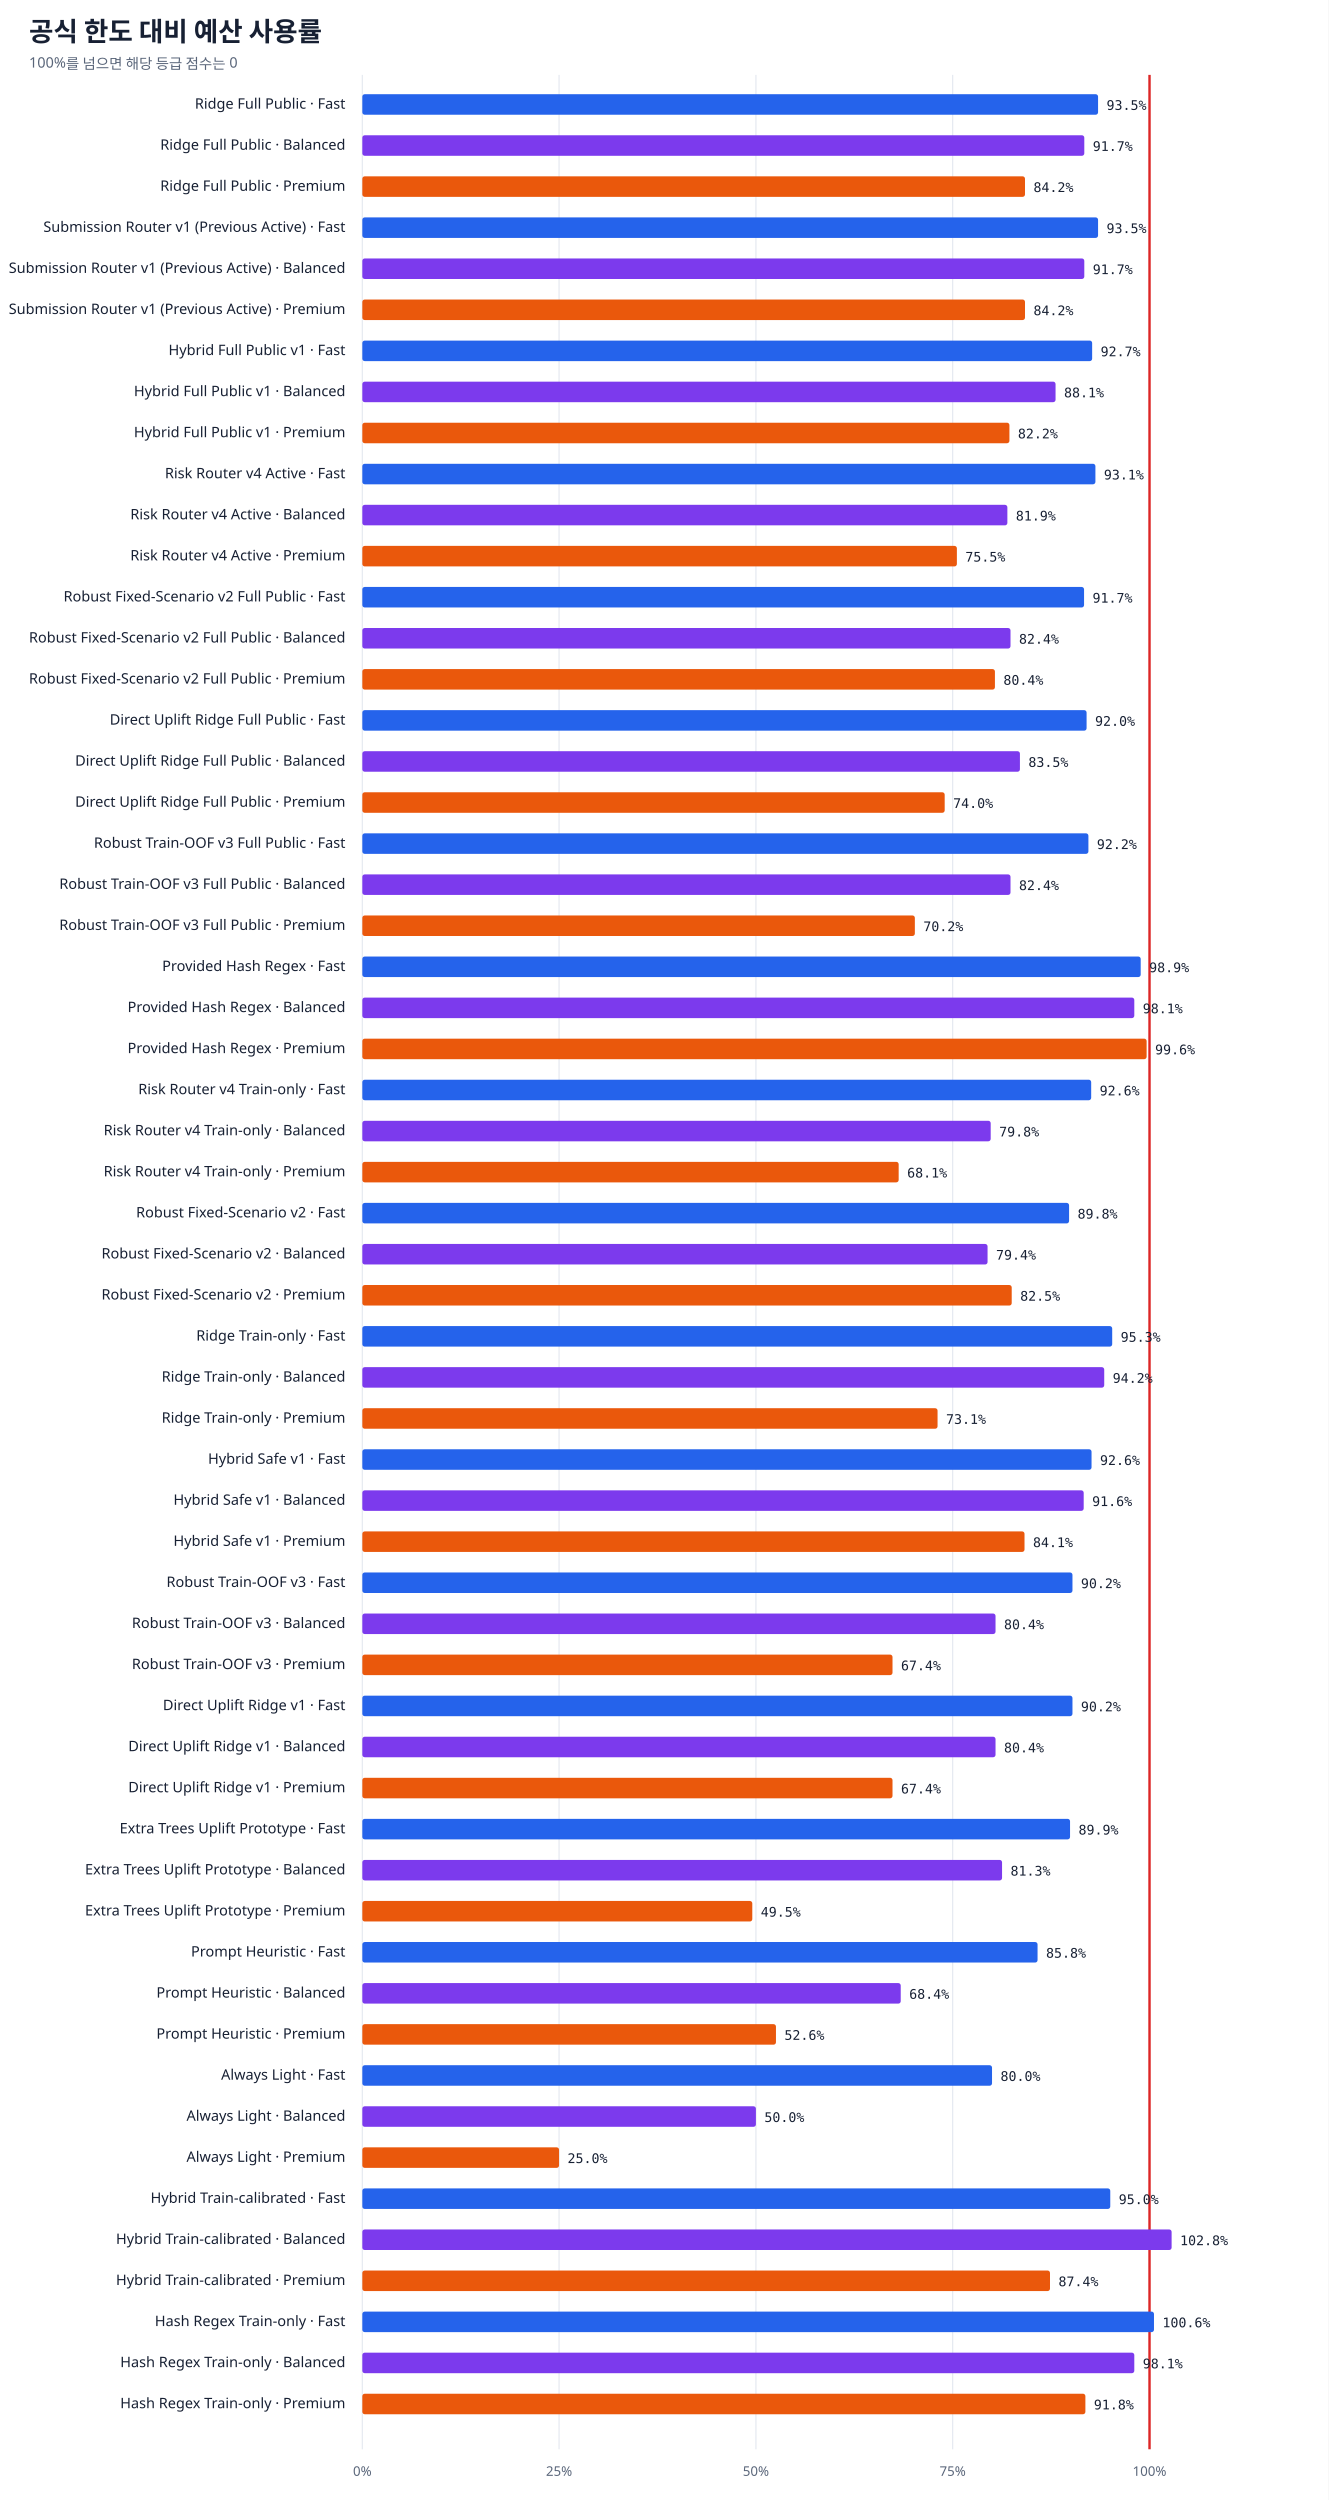
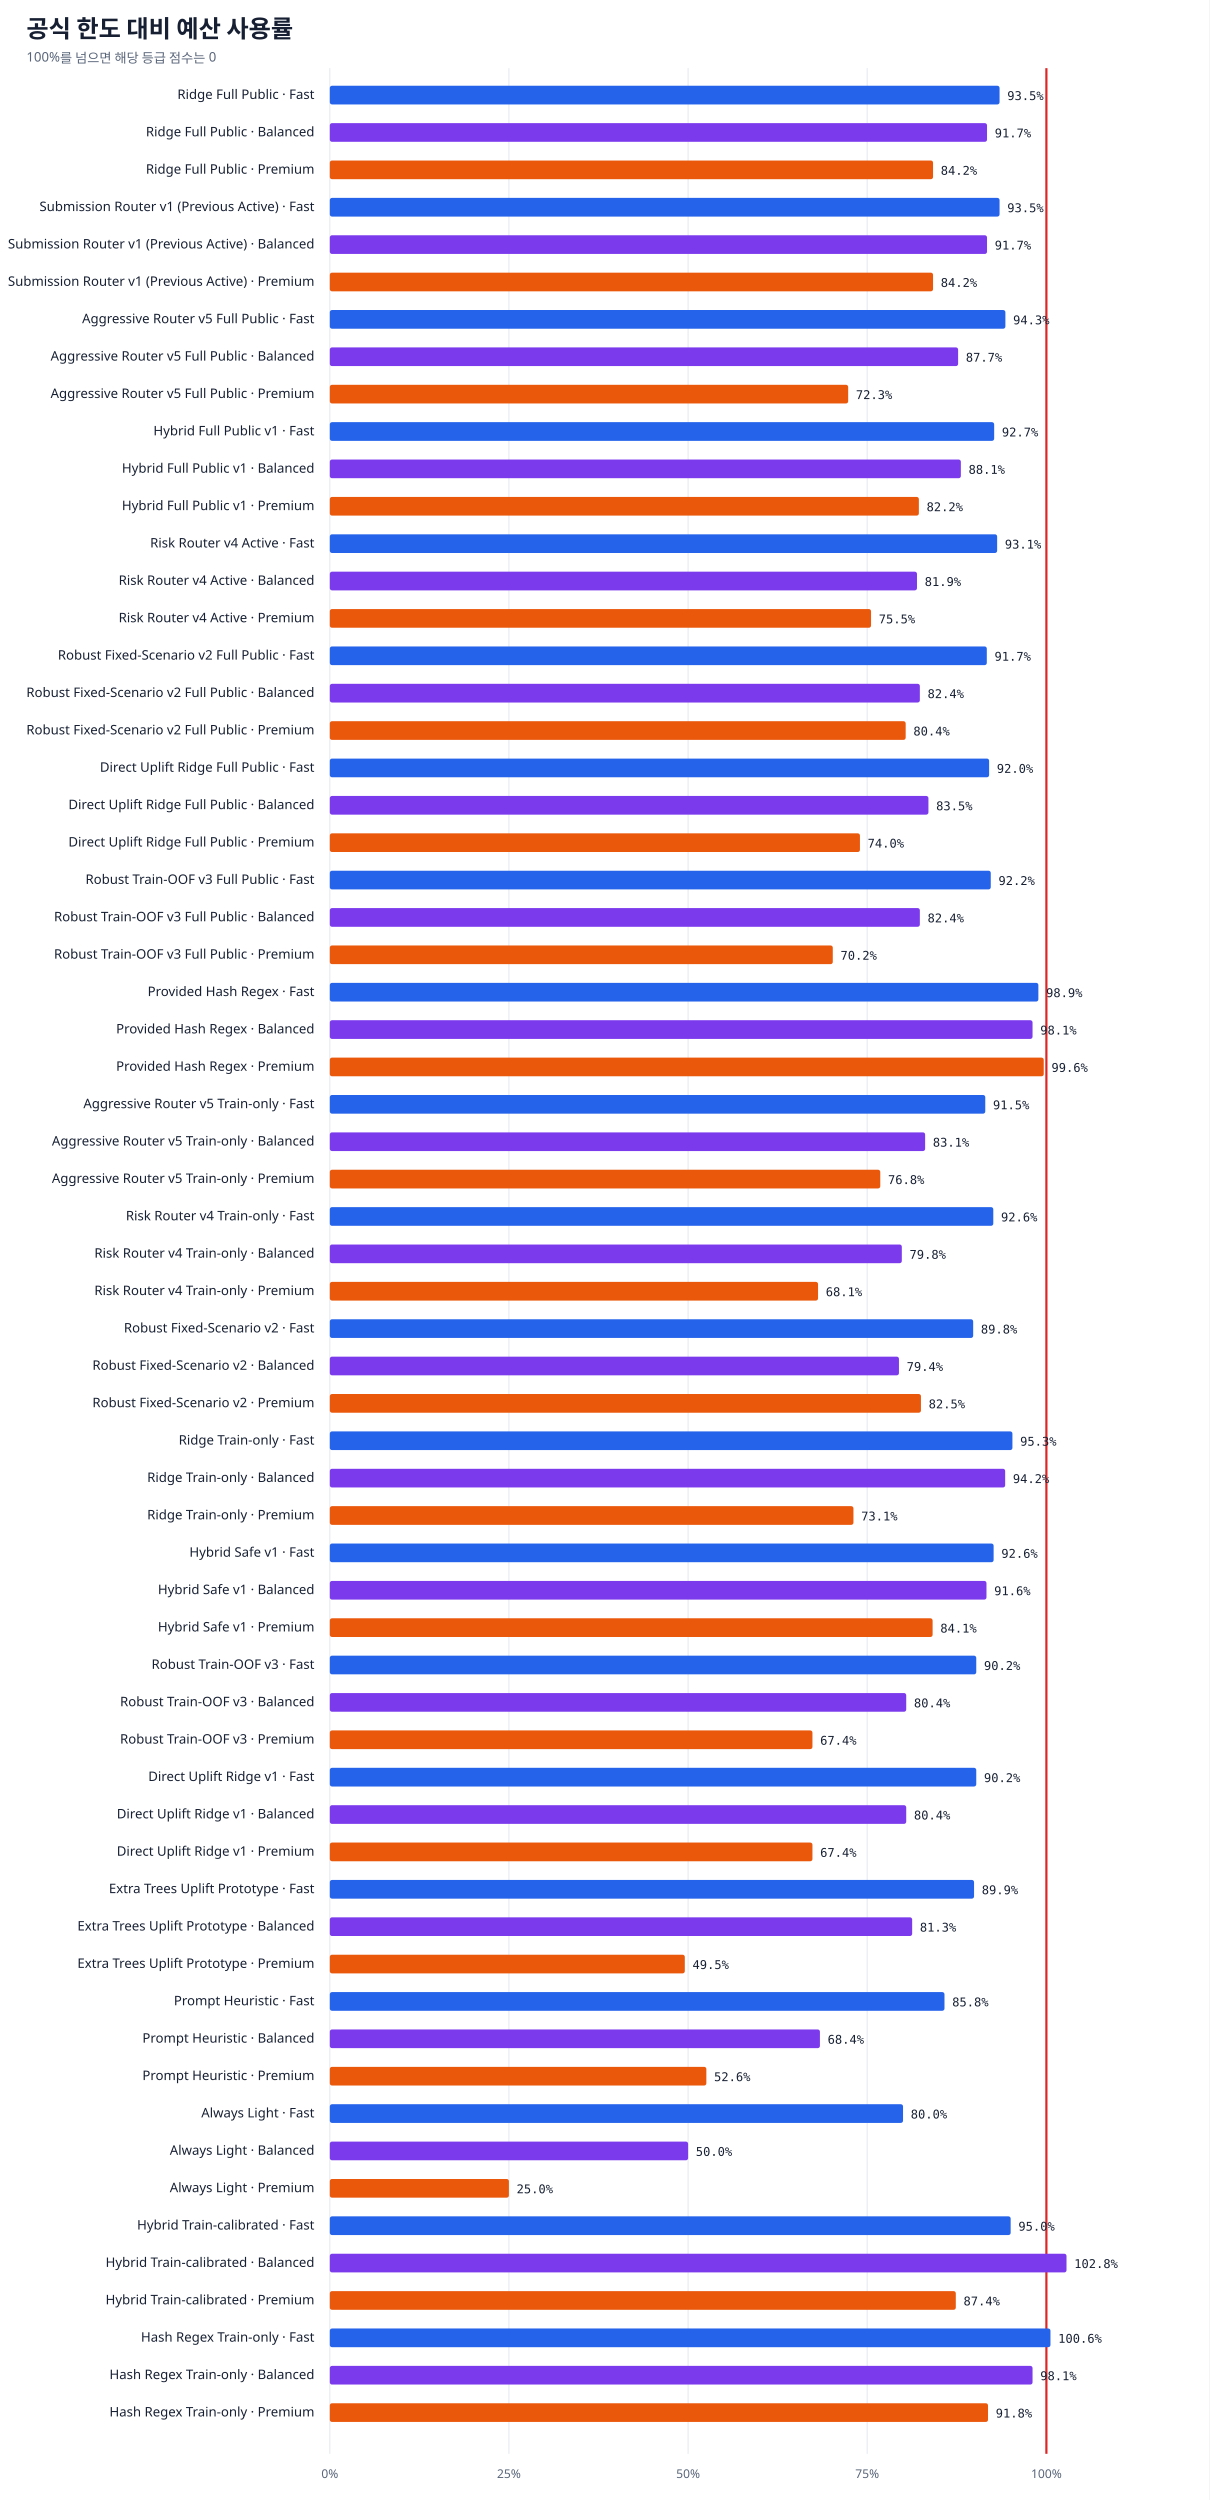
- <svg xmlns="http://www.w3.org/2000/svg" width="1100" height="2070" viewBox="0 0 1100 2070" role="img" aria-labelledby="title desc">
-   <rect x="0" y="0" width="1100" height="2070" fill="#ffffff" />
+ <svg xmlns="http://www.w3.org/2000/svg" width="1100" height="2274" viewBox="0 0 1100 2274" role="img" aria-labelledby="title desc">
+   <rect x="0" y="0" width="1100" height="2274" fill="#ffffff" />
  <text x="24" y="34" font-family="sans-serif" font-size="22" font-weight="700" fill="#172033">공식 한도 대비 예산 사용률</text>
  <text x="24" y="56" font-family="sans-serif" font-size="12" fill="#596579">100%를 넘으면 해당 등급 점수는 0</text>
-   <line x1="300.0" y1="62" x2="300.0" y2="2028" stroke="#e5e9f0" stroke-width="1" />
-   <text x="300.0" y="2050" text-anchor="middle" font-family="sans-serif" font-size="11" fill="#596579">0%</text>
-   <line x1="462.9" y1="62" x2="462.9" y2="2028" stroke="#e5e9f0" stroke-width="1" />
-   <text x="462.9" y="2050" text-anchor="middle" font-family="sans-serif" font-size="11" fill="#596579">25%</text>
-   <line x1="625.9" y1="62" x2="625.9" y2="2028" stroke="#e5e9f0" stroke-width="1" />
-   <text x="625.9" y="2050" text-anchor="middle" font-family="sans-serif" font-size="11" fill="#596579">50%</text>
-   <line x1="788.8" y1="62" x2="788.8" y2="2028" stroke="#e5e9f0" stroke-width="1" />
-   <text x="788.8" y="2050" text-anchor="middle" font-family="sans-serif" font-size="11" fill="#596579">75%</text>
-   <line x1="951.8" y1="62" x2="951.8" y2="2028" stroke="#dc2626" stroke-width="2" />
-   <text x="951.8" y="2050" text-anchor="middle" font-family="sans-serif" font-size="11" fill="#596579">100%</text>
+   <line x1="300.0" y1="62" x2="300.0" y2="2232" stroke="#e5e9f0" stroke-width="1" />
+   <text x="300.0" y="2254" text-anchor="middle" font-family="sans-serif" font-size="11" fill="#596579">0%</text>
+   <line x1="462.9" y1="62" x2="462.9" y2="2232" stroke="#e5e9f0" stroke-width="1" />
+   <text x="462.9" y="2254" text-anchor="middle" font-family="sans-serif" font-size="11" fill="#596579">25%</text>
+   <line x1="625.9" y1="62" x2="625.9" y2="2232" stroke="#e5e9f0" stroke-width="1" />
+   <text x="625.9" y="2254" text-anchor="middle" font-family="sans-serif" font-size="11" fill="#596579">50%</text>
+   <line x1="788.8" y1="62" x2="788.8" y2="2232" stroke="#e5e9f0" stroke-width="1" />
+   <text x="788.8" y="2254" text-anchor="middle" font-family="sans-serif" font-size="11" fill="#596579">75%</text>
+   <line x1="951.8" y1="62" x2="951.8" y2="2232" stroke="#dc2626" stroke-width="2" />
+   <text x="951.8" y="2254" text-anchor="middle" font-family="sans-serif" font-size="11" fill="#596579">100%</text>
  <text x="286" y="90" text-anchor="end" font-family="sans-serif" font-size="12" fill="#172033">Ridge Full Public · Fast</text>
  <rect x="300" y="78" width="609.2" height="17" rx="2" fill="#2563eb" />
  <text x="916.2" y="91" font-family="monospace" font-size="11" fill="#172033">93.5%</text>
  <text x="286" y="124" text-anchor="end" font-family="sans-serif" font-size="12" fill="#172033">Ridge Full Public · Balanced</text>
  <rect x="300" y="112" width="597.8" height="17" rx="2" fill="#7c3aed" />
  <text x="904.8" y="125" font-family="monospace" font-size="11" fill="#172033">91.7%</text>
  <text x="286" y="158" text-anchor="end" font-family="sans-serif" font-size="12" fill="#172033">Ridge Full Public · Premium</text>
  <rect x="300" y="146" width="548.7" height="17" rx="2" fill="#ea580c" />
  <text x="855.7" y="159" font-family="monospace" font-size="11" fill="#172033">84.2%</text>
  <text x="286" y="192" text-anchor="end" font-family="sans-serif" font-size="12" fill="#172033">Submission Router v1 (Previous Active) · Fast</text>
  <rect x="300" y="180" width="609.2" height="17" rx="2" fill="#2563eb" />
  <text x="916.2" y="193" font-family="monospace" font-size="11" fill="#172033">93.5%</text>
  <text x="286" y="226" text-anchor="end" font-family="sans-serif" font-size="12" fill="#172033">Submission Router v1 (Previous Active) · Balanced</text>
  <rect x="300" y="214" width="597.8" height="17" rx="2" fill="#7c3aed" />
  <text x="904.8" y="227" font-family="monospace" font-size="11" fill="#172033">91.7%</text>
  <text x="286" y="260" text-anchor="end" font-family="sans-serif" font-size="12" fill="#172033">Submission Router v1 (Previous Active) · Premium</text>
  <rect x="300" y="248" width="548.7" height="17" rx="2" fill="#ea580c" />
  <text x="855.7" y="261" font-family="monospace" font-size="11" fill="#172033">84.2%</text>
-   <text x="286" y="294" text-anchor="end" font-family="sans-serif" font-size="12" fill="#172033">Hybrid Full Public v1 · Fast</text>
-   <rect x="300" y="282" width="604.3" height="17" rx="2" fill="#2563eb" />
-   <text x="911.3" y="295" font-family="monospace" font-size="11" fill="#172033">92.7%</text>
-   <text x="286" y="328" text-anchor="end" font-family="sans-serif" font-size="12" fill="#172033">Hybrid Full Public v1 · Balanced</text>
-   <rect x="300" y="316" width="574.0" height="17" rx="2" fill="#7c3aed" />
-   <text x="881.0" y="329" font-family="monospace" font-size="11" fill="#172033">88.1%</text>
-   <text x="286" y="362" text-anchor="end" font-family="sans-serif" font-size="12" fill="#172033">Hybrid Full Public v1 · Premium</text>
-   <rect x="300" y="350" width="535.8" height="17" rx="2" fill="#ea580c" />
-   <text x="842.8" y="363" font-family="monospace" font-size="11" fill="#172033">82.2%</text>
-   <text x="286" y="396" text-anchor="end" font-family="sans-serif" font-size="12" fill="#172033">Risk Router v4 Active · Fast</text>
-   <rect x="300" y="384" width="607.0" height="17" rx="2" fill="#2563eb" />
-   <text x="914.0" y="397" font-family="monospace" font-size="11" fill="#172033">93.1%</text>
-   <text x="286" y="430" text-anchor="end" font-family="sans-serif" font-size="12" fill="#172033">Risk Router v4 Active · Balanced</text>
-   <rect x="300" y="418" width="534.1" height="17" rx="2" fill="#7c3aed" />
-   <text x="841.1" y="431" font-family="monospace" font-size="11" fill="#172033">81.9%</text>
-   <text x="286" y="464" text-anchor="end" font-family="sans-serif" font-size="12" fill="#172033">Risk Router v4 Active · Premium</text>
-   <rect x="300" y="452" width="492.3" height="17" rx="2" fill="#ea580c" />
-   <text x="799.3" y="465" font-family="monospace" font-size="11" fill="#172033">75.5%</text>
-   <text x="286" y="498" text-anchor="end" font-family="sans-serif" font-size="12" fill="#172033">Robust Fixed-Scenario v2 Full Public · Fast</text>
-   <rect x="300" y="486" width="597.6" height="17" rx="2" fill="#2563eb" />
-   <text x="904.6" y="499" font-family="monospace" font-size="11" fill="#172033">91.7%</text>
-   <text x="286" y="532" text-anchor="end" font-family="sans-serif" font-size="12" fill="#172033">Robust Fixed-Scenario v2 Full Public · Balanced</text>
-   <rect x="300" y="520" width="536.7" height="17" rx="2" fill="#7c3aed" />
-   <text x="843.7" y="533" font-family="monospace" font-size="11" fill="#172033">82.4%</text>
-   <text x="286" y="566" text-anchor="end" font-family="sans-serif" font-size="12" fill="#172033">Robust Fixed-Scenario v2 Full Public · Premium</text>
-   <rect x="300" y="554" width="523.8" height="17" rx="2" fill="#ea580c" />
-   <text x="830.8" y="567" font-family="monospace" font-size="11" fill="#172033">80.4%</text>
-   <text x="286" y="600" text-anchor="end" font-family="sans-serif" font-size="12" fill="#172033">Direct Uplift Ridge Full Public · Fast</text>
-   <rect x="300" y="588" width="599.7" height="17" rx="2" fill="#2563eb" />
-   <text x="906.7" y="601" font-family="monospace" font-size="11" fill="#172033">92.0%</text>
-   <text x="286" y="634" text-anchor="end" font-family="sans-serif" font-size="12" fill="#172033">Direct Uplift Ridge Full Public · Balanced</text>
-   <rect x="300" y="622" width="544.5" height="17" rx="2" fill="#7c3aed" />
-   <text x="851.5" y="635" font-family="monospace" font-size="11" fill="#172033">83.5%</text>
-   <text x="286" y="668" text-anchor="end" font-family="sans-serif" font-size="12" fill="#172033">Direct Uplift Ridge Full Public · Premium</text>
-   <rect x="300" y="656" width="482.2" height="17" rx="2" fill="#ea580c" />
-   <text x="789.2" y="669" font-family="monospace" font-size="11" fill="#172033">74.0%</text>
-   <text x="286" y="702" text-anchor="end" font-family="sans-serif" font-size="12" fill="#172033">Robust Train-OOF v3 Full Public · Fast</text>
-   <rect x="300" y="690" width="601.2" height="17" rx="2" fill="#2563eb" />
-   <text x="908.2" y="703" font-family="monospace" font-size="11" fill="#172033">92.2%</text>
-   <text x="286" y="736" text-anchor="end" font-family="sans-serif" font-size="12" fill="#172033">Robust Train-OOF v3 Full Public · Balanced</text>
-   <rect x="300" y="724" width="536.7" height="17" rx="2" fill="#7c3aed" />
-   <text x="843.7" y="737" font-family="monospace" font-size="11" fill="#172033">82.4%</text>
-   <text x="286" y="770" text-anchor="end" font-family="sans-serif" font-size="12" fill="#172033">Robust Train-OOF v3 Full Public · Premium</text>
-   <rect x="300" y="758" width="457.5" height="17" rx="2" fill="#ea580c" />
-   <text x="764.5" y="771" font-family="monospace" font-size="11" fill="#172033">70.2%</text>
-   <text x="286" y="804" text-anchor="end" font-family="sans-serif" font-size="12" fill="#172033">Provided Hash Regex · Fast</text>
-   <rect x="300" y="792" width="644.5" height="17" rx="2" fill="#2563eb" />
-   <text x="951.5" y="805" font-family="monospace" font-size="11" fill="#172033">98.9%</text>
-   <text x="286" y="838" text-anchor="end" font-family="sans-serif" font-size="12" fill="#172033">Provided Hash Regex · Balanced</text>
-   <rect x="300" y="826" width="639.2" height="17" rx="2" fill="#7c3aed" />
-   <text x="946.2" y="839" font-family="monospace" font-size="11" fill="#172033">98.1%</text>
-   <text x="286" y="872" text-anchor="end" font-family="sans-serif" font-size="12" fill="#172033">Provided Hash Regex · Premium</text>
-   <rect x="300" y="860" width="649.4" height="17" rx="2" fill="#ea580c" />
-   <text x="956.4" y="873" font-family="monospace" font-size="11" fill="#172033">99.6%</text>
-   <text x="286" y="906" text-anchor="end" font-family="sans-serif" font-size="12" fill="#172033">Risk Router v4 Train-only · Fast</text>
-   <rect x="300" y="894" width="603.5" height="17" rx="2" fill="#2563eb" />
-   <text x="910.5" y="907" font-family="monospace" font-size="11" fill="#172033">92.6%</text>
-   <text x="286" y="940" text-anchor="end" font-family="sans-serif" font-size="12" fill="#172033">Risk Router v4 Train-only · Balanced</text>
-   <rect x="300" y="928" width="520.3" height="17" rx="2" fill="#7c3aed" />
-   <text x="827.3" y="941" font-family="monospace" font-size="11" fill="#172033">79.8%</text>
-   <text x="286" y="974" text-anchor="end" font-family="sans-serif" font-size="12" fill="#172033">Risk Router v4 Train-only · Premium</text>
-   <rect x="300" y="962" width="444.1" height="17" rx="2" fill="#ea580c" />
-   <text x="751.1" y="975" font-family="monospace" font-size="11" fill="#172033">68.1%</text>
-   <text x="286" y="1008" text-anchor="end" font-family="sans-serif" font-size="12" fill="#172033">Robust Fixed-Scenario v2 · Fast</text>
-   <rect x="300" y="996" width="585.2" height="17" rx="2" fill="#2563eb" />
-   <text x="892.2" y="1009" font-family="monospace" font-size="11" fill="#172033">89.8%</text>
-   <text x="286" y="1042" text-anchor="end" font-family="sans-serif" font-size="12" fill="#172033">Robust Fixed-Scenario v2 · Balanced</text>
-   <rect x="300" y="1030" width="517.7" height="17" rx="2" fill="#7c3aed" />
-   <text x="824.7" y="1043" font-family="monospace" font-size="11" fill="#172033">79.4%</text>
-   <text x="286" y="1076" text-anchor="end" font-family="sans-serif" font-size="12" fill="#172033">Robust Fixed-Scenario v2 · Premium</text>
-   <rect x="300" y="1064" width="537.7" height="17" rx="2" fill="#ea580c" />
-   <text x="844.7" y="1077" font-family="monospace" font-size="11" fill="#172033">82.5%</text>
-   <text x="286" y="1110" text-anchor="end" font-family="sans-serif" font-size="12" fill="#172033">Ridge Train-only · Fast</text>
-   <rect x="300" y="1098" width="620.9" height="17" rx="2" fill="#2563eb" />
-   <text x="927.9" y="1111" font-family="monospace" font-size="11" fill="#172033">95.3%</text>
-   <text x="286" y="1144" text-anchor="end" font-family="sans-serif" font-size="12" fill="#172033">Ridge Train-only · Balanced</text>
-   <rect x="300" y="1132" width="614.3" height="17" rx="2" fill="#7c3aed" />
-   <text x="921.3" y="1145" font-family="monospace" font-size="11" fill="#172033">94.2%</text>
-   <text x="286" y="1178" text-anchor="end" font-family="sans-serif" font-size="12" fill="#172033">Ridge Train-only · Premium</text>
-   <rect x="300" y="1166" width="476.3" height="17" rx="2" fill="#ea580c" />
-   <text x="783.3" y="1179" font-family="monospace" font-size="11" fill="#172033">73.1%</text>
-   <text x="286" y="1212" text-anchor="end" font-family="sans-serif" font-size="12" fill="#172033">Hybrid Safe v1 · Fast</text>
-   <rect x="300" y="1200" width="603.8" height="17" rx="2" fill="#2563eb" />
-   <text x="910.8" y="1213" font-family="monospace" font-size="11" fill="#172033">92.6%</text>
-   <text x="286" y="1246" text-anchor="end" font-family="sans-serif" font-size="12" fill="#172033">Hybrid Safe v1 · Balanced</text>
-   <rect x="300" y="1234" width="597.3" height="17" rx="2" fill="#7c3aed" />
-   <text x="904.3" y="1247" font-family="monospace" font-size="11" fill="#172033">91.6%</text>
-   <text x="286" y="1280" text-anchor="end" font-family="sans-serif" font-size="12" fill="#172033">Hybrid Safe v1 · Premium</text>
-   <rect x="300" y="1268" width="548.3" height="17" rx="2" fill="#ea580c" />
-   <text x="855.3" y="1281" font-family="monospace" font-size="11" fill="#172033">84.1%</text>
-   <text x="286" y="1314" text-anchor="end" font-family="sans-serif" font-size="12" fill="#172033">Robust Train-OOF v3 · Fast</text>
-   <rect x="300" y="1302" width="588.0" height="17" rx="2" fill="#2563eb" />
-   <text x="895.0" y="1315" font-family="monospace" font-size="11" fill="#172033">90.2%</text>
-   <text x="286" y="1348" text-anchor="end" font-family="sans-serif" font-size="12" fill="#172033">Robust Train-OOF v3 · Balanced</text>
-   <rect x="300" y="1336" width="524.3" height="17" rx="2" fill="#7c3aed" />
-   <text x="831.3" y="1349" font-family="monospace" font-size="11" fill="#172033">80.4%</text>
-   <text x="286" y="1382" text-anchor="end" font-family="sans-serif" font-size="12" fill="#172033">Robust Train-OOF v3 · Premium</text>
-   <rect x="300" y="1370" width="439.0" height="17" rx="2" fill="#ea580c" />
-   <text x="746.0" y="1383" font-family="monospace" font-size="11" fill="#172033">67.4%</text>
-   <text x="286" y="1416" text-anchor="end" font-family="sans-serif" font-size="12" fill="#172033">Direct Uplift Ridge v1 · Fast</text>
-   <rect x="300" y="1404" width="588.0" height="17" rx="2" fill="#2563eb" />
-   <text x="895.0" y="1417" font-family="monospace" font-size="11" fill="#172033">90.2%</text>
-   <text x="286" y="1450" text-anchor="end" font-family="sans-serif" font-size="12" fill="#172033">Direct Uplift Ridge v1 · Balanced</text>
-   <rect x="300" y="1438" width="524.3" height="17" rx="2" fill="#7c3aed" />
-   <text x="831.3" y="1451" font-family="monospace" font-size="11" fill="#172033">80.4%</text>
-   <text x="286" y="1484" text-anchor="end" font-family="sans-serif" font-size="12" fill="#172033">Direct Uplift Ridge v1 · Premium</text>
-   <rect x="300" y="1472" width="439.0" height="17" rx="2" fill="#ea580c" />
-   <text x="746.0" y="1485" font-family="monospace" font-size="11" fill="#172033">67.4%</text>
-   <text x="286" y="1518" text-anchor="end" font-family="sans-serif" font-size="12" fill="#172033">Extra Trees Uplift Prototype · Fast</text>
-   <rect x="300" y="1506" width="586.0" height="17" rx="2" fill="#2563eb" />
-   <text x="893.0" y="1519" font-family="monospace" font-size="11" fill="#172033">89.9%</text>
-   <text x="286" y="1552" text-anchor="end" font-family="sans-serif" font-size="12" fill="#172033">Extra Trees Uplift Prototype · Balanced</text>
-   <rect x="300" y="1540" width="529.7" height="17" rx="2" fill="#7c3aed" />
-   <text x="836.7" y="1553" font-family="monospace" font-size="11" fill="#172033">81.3%</text>
-   <text x="286" y="1586" text-anchor="end" font-family="sans-serif" font-size="12" fill="#172033">Extra Trees Uplift Prototype · Premium</text>
-   <rect x="300" y="1574" width="322.9" height="17" rx="2" fill="#ea580c" />
-   <text x="629.9" y="1587" font-family="monospace" font-size="11" fill="#172033">49.5%</text>
-   <text x="286" y="1620" text-anchor="end" font-family="sans-serif" font-size="12" fill="#172033">Prompt Heuristic · Fast</text>
-   <rect x="300" y="1608" width="559.1" height="17" rx="2" fill="#2563eb" />
-   <text x="866.1" y="1621" font-family="monospace" font-size="11" fill="#172033">85.8%</text>
-   <text x="286" y="1654" text-anchor="end" font-family="sans-serif" font-size="12" fill="#172033">Prompt Heuristic · Balanced</text>
-   <rect x="300" y="1642" width="445.8" height="17" rx="2" fill="#7c3aed" />
-   <text x="752.8" y="1655" font-family="monospace" font-size="11" fill="#172033">68.4%</text>
-   <text x="286" y="1688" text-anchor="end" font-family="sans-serif" font-size="12" fill="#172033">Prompt Heuristic · Premium</text>
-   <rect x="300" y="1676" width="342.5" height="17" rx="2" fill="#ea580c" />
-   <text x="649.5" y="1689" font-family="monospace" font-size="11" fill="#172033">52.6%</text>
-   <text x="286" y="1722" text-anchor="end" font-family="sans-serif" font-size="12" fill="#172033">Always Light · Fast</text>
-   <rect x="300" y="1710" width="521.4" height="17" rx="2" fill="#2563eb" />
-   <text x="828.4" y="1723" font-family="monospace" font-size="11" fill="#172033">80.0%</text>
-   <text x="286" y="1756" text-anchor="end" font-family="sans-serif" font-size="12" fill="#172033">Always Light · Balanced</text>
-   <rect x="300" y="1744" width="325.9" height="17" rx="2" fill="#7c3aed" />
-   <text x="632.9" y="1757" font-family="monospace" font-size="11" fill="#172033">50.0%</text>
-   <text x="286" y="1790" text-anchor="end" font-family="sans-serif" font-size="12" fill="#172033">Always Light · Premium</text>
-   <rect x="300" y="1778" width="162.9" height="17" rx="2" fill="#ea580c" />
-   <text x="469.9" y="1791" font-family="monospace" font-size="11" fill="#172033">25.0%</text>
-   <text x="286" y="1824" text-anchor="end" font-family="sans-serif" font-size="12" fill="#172033">Hybrid Train-calibrated · Fast</text>
-   <rect x="300" y="1812" width="619.3" height="17" rx="2" fill="#2563eb" />
-   <text x="926.3" y="1825" font-family="monospace" font-size="11" fill="#172033">95.0%</text>
-   <text x="286" y="1858" text-anchor="end" font-family="sans-serif" font-size="12" fill="#172033">Hybrid Train-calibrated · Balanced</text>
-   <rect x="300" y="1846" width="670.1" height="17" rx="2" fill="#7c3aed" />
-   <text x="977.1" y="1859" font-family="monospace" font-size="11" fill="#172033">102.8%</text>
-   <text x="286" y="1892" text-anchor="end" font-family="sans-serif" font-size="12" fill="#172033">Hybrid Train-calibrated · Premium</text>
-   <rect x="300" y="1880" width="569.4" height="17" rx="2" fill="#ea580c" />
-   <text x="876.4" y="1893" font-family="monospace" font-size="11" fill="#172033">87.4%</text>
-   <text x="286" y="1926" text-anchor="end" font-family="sans-serif" font-size="12" fill="#172033">Hash Regex Train-only · Fast</text>
-   <rect x="300" y="1914" width="655.5" height="17" rx="2" fill="#2563eb" />
-   <text x="962.5" y="1927" font-family="monospace" font-size="11" fill="#172033">100.6%</text>
-   <text x="286" y="1960" text-anchor="end" font-family="sans-serif" font-size="12" fill="#172033">Hash Regex Train-only · Balanced</text>
-   <rect x="300" y="1948" width="639.2" height="17" rx="2" fill="#7c3aed" />
-   <text x="946.2" y="1961" font-family="monospace" font-size="11" fill="#172033">98.1%</text>
-   <text x="286" y="1994" text-anchor="end" font-family="sans-serif" font-size="12" fill="#172033">Hash Regex Train-only · Premium</text>
-   <rect x="300" y="1982" width="598.7" height="17" rx="2" fill="#ea580c" />
-   <text x="905.7" y="1995" font-family="monospace" font-size="11" fill="#172033">91.8%</text>
+   <text x="286" y="294" text-anchor="end" font-family="sans-serif" font-size="12" fill="#172033">Aggressive Router v5 Full Public · Fast</text>
+   <rect x="300" y="282" width="614.5" height="17" rx="2" fill="#2563eb" />
+   <text x="921.5" y="295" font-family="monospace" font-size="11" fill="#172033">94.3%</text>
+   <text x="286" y="328" text-anchor="end" font-family="sans-serif" font-size="12" fill="#172033">Aggressive Router v5 Full Public · Balanced</text>
+   <rect x="300" y="316" width="571.5" height="17" rx="2" fill="#7c3aed" />
+   <text x="878.5" y="329" font-family="monospace" font-size="11" fill="#172033">87.7%</text>
+   <text x="286" y="362" text-anchor="end" font-family="sans-serif" font-size="12" fill="#172033">Aggressive Router v5 Full Public · Premium</text>
+   <rect x="300" y="350" width="471.5" height="17" rx="2" fill="#ea580c" />
+   <text x="778.5" y="363" font-family="monospace" font-size="11" fill="#172033">72.3%</text>
+   <text x="286" y="396" text-anchor="end" font-family="sans-serif" font-size="12" fill="#172033">Hybrid Full Public v1 · Fast</text>
+   <rect x="300" y="384" width="604.3" height="17" rx="2" fill="#2563eb" />
+   <text x="911.3" y="397" font-family="monospace" font-size="11" fill="#172033">92.7%</text>
+   <text x="286" y="430" text-anchor="end" font-family="sans-serif" font-size="12" fill="#172033">Hybrid Full Public v1 · Balanced</text>
+   <rect x="300" y="418" width="574.0" height="17" rx="2" fill="#7c3aed" />
+   <text x="881.0" y="431" font-family="monospace" font-size="11" fill="#172033">88.1%</text>
+   <text x="286" y="464" text-anchor="end" font-family="sans-serif" font-size="12" fill="#172033">Hybrid Full Public v1 · Premium</text>
+   <rect x="300" y="452" width="535.8" height="17" rx="2" fill="#ea580c" />
+   <text x="842.8" y="465" font-family="monospace" font-size="11" fill="#172033">82.2%</text>
+   <text x="286" y="498" text-anchor="end" font-family="sans-serif" font-size="12" fill="#172033">Risk Router v4 Active · Fast</text>
+   <rect x="300" y="486" width="607.0" height="17" rx="2" fill="#2563eb" />
+   <text x="914.0" y="499" font-family="monospace" font-size="11" fill="#172033">93.1%</text>
+   <text x="286" y="532" text-anchor="end" font-family="sans-serif" font-size="12" fill="#172033">Risk Router v4 Active · Balanced</text>
+   <rect x="300" y="520" width="534.1" height="17" rx="2" fill="#7c3aed" />
+   <text x="841.1" y="533" font-family="monospace" font-size="11" fill="#172033">81.9%</text>
+   <text x="286" y="566" text-anchor="end" font-family="sans-serif" font-size="12" fill="#172033">Risk Router v4 Active · Premium</text>
+   <rect x="300" y="554" width="492.3" height="17" rx="2" fill="#ea580c" />
+   <text x="799.3" y="567" font-family="monospace" font-size="11" fill="#172033">75.5%</text>
+   <text x="286" y="600" text-anchor="end" font-family="sans-serif" font-size="12" fill="#172033">Robust Fixed-Scenario v2 Full Public · Fast</text>
+   <rect x="300" y="588" width="597.6" height="17" rx="2" fill="#2563eb" />
+   <text x="904.6" y="601" font-family="monospace" font-size="11" fill="#172033">91.7%</text>
+   <text x="286" y="634" text-anchor="end" font-family="sans-serif" font-size="12" fill="#172033">Robust Fixed-Scenario v2 Full Public · Balanced</text>
+   <rect x="300" y="622" width="536.7" height="17" rx="2" fill="#7c3aed" />
+   <text x="843.7" y="635" font-family="monospace" font-size="11" fill="#172033">82.4%</text>
+   <text x="286" y="668" text-anchor="end" font-family="sans-serif" font-size="12" fill="#172033">Robust Fixed-Scenario v2 Full Public · Premium</text>
+   <rect x="300" y="656" width="523.8" height="17" rx="2" fill="#ea580c" />
+   <text x="830.8" y="669" font-family="monospace" font-size="11" fill="#172033">80.4%</text>
+   <text x="286" y="702" text-anchor="end" font-family="sans-serif" font-size="12" fill="#172033">Direct Uplift Ridge Full Public · Fast</text>
+   <rect x="300" y="690" width="599.7" height="17" rx="2" fill="#2563eb" />
+   <text x="906.7" y="703" font-family="monospace" font-size="11" fill="#172033">92.0%</text>
+   <text x="286" y="736" text-anchor="end" font-family="sans-serif" font-size="12" fill="#172033">Direct Uplift Ridge Full Public · Balanced</text>
+   <rect x="300" y="724" width="544.5" height="17" rx="2" fill="#7c3aed" />
+   <text x="851.5" y="737" font-family="monospace" font-size="11" fill="#172033">83.5%</text>
+   <text x="286" y="770" text-anchor="end" font-family="sans-serif" font-size="12" fill="#172033">Direct Uplift Ridge Full Public · Premium</text>
+   <rect x="300" y="758" width="482.2" height="17" rx="2" fill="#ea580c" />
+   <text x="789.2" y="771" font-family="monospace" font-size="11" fill="#172033">74.0%</text>
+   <text x="286" y="804" text-anchor="end" font-family="sans-serif" font-size="12" fill="#172033">Robust Train-OOF v3 Full Public · Fast</text>
+   <rect x="300" y="792" width="601.2" height="17" rx="2" fill="#2563eb" />
+   <text x="908.2" y="805" font-family="monospace" font-size="11" fill="#172033">92.2%</text>
+   <text x="286" y="838" text-anchor="end" font-family="sans-serif" font-size="12" fill="#172033">Robust Train-OOF v3 Full Public · Balanced</text>
+   <rect x="300" y="826" width="536.7" height="17" rx="2" fill="#7c3aed" />
+   <text x="843.7" y="839" font-family="monospace" font-size="11" fill="#172033">82.4%</text>
+   <text x="286" y="872" text-anchor="end" font-family="sans-serif" font-size="12" fill="#172033">Robust Train-OOF v3 Full Public · Premium</text>
+   <rect x="300" y="860" width="457.5" height="17" rx="2" fill="#ea580c" />
+   <text x="764.5" y="873" font-family="monospace" font-size="11" fill="#172033">70.2%</text>
+   <text x="286" y="906" text-anchor="end" font-family="sans-serif" font-size="12" fill="#172033">Provided Hash Regex · Fast</text>
+   <rect x="300" y="894" width="644.5" height="17" rx="2" fill="#2563eb" />
+   <text x="951.5" y="907" font-family="monospace" font-size="11" fill="#172033">98.9%</text>
+   <text x="286" y="940" text-anchor="end" font-family="sans-serif" font-size="12" fill="#172033">Provided Hash Regex · Balanced</text>
+   <rect x="300" y="928" width="639.2" height="17" rx="2" fill="#7c3aed" />
+   <text x="946.2" y="941" font-family="monospace" font-size="11" fill="#172033">98.1%</text>
+   <text x="286" y="974" text-anchor="end" font-family="sans-serif" font-size="12" fill="#172033">Provided Hash Regex · Premium</text>
+   <rect x="300" y="962" width="649.4" height="17" rx="2" fill="#ea580c" />
+   <text x="956.4" y="975" font-family="monospace" font-size="11" fill="#172033">99.6%</text>
+   <text x="286" y="1008" text-anchor="end" font-family="sans-serif" font-size="12" fill="#172033">Aggressive Router v5 Train-only · Fast</text>
+   <rect x="300" y="996" width="596.2" height="17" rx="2" fill="#2563eb" />
+   <text x="903.2" y="1009" font-family="monospace" font-size="11" fill="#172033">91.5%</text>
+   <text x="286" y="1042" text-anchor="end" font-family="sans-serif" font-size="12" fill="#172033">Aggressive Router v5 Train-only · Balanced</text>
+   <rect x="300" y="1030" width="541.5" height="17" rx="2" fill="#7c3aed" />
+   <text x="848.5" y="1043" font-family="monospace" font-size="11" fill="#172033">83.1%</text>
+   <text x="286" y="1076" text-anchor="end" font-family="sans-serif" font-size="12" fill="#172033">Aggressive Router v5 Train-only · Premium</text>
+   <rect x="300" y="1064" width="500.7" height="17" rx="2" fill="#ea580c" />
+   <text x="807.7" y="1077" font-family="monospace" font-size="11" fill="#172033">76.8%</text>
+   <text x="286" y="1110" text-anchor="end" font-family="sans-serif" font-size="12" fill="#172033">Risk Router v4 Train-only · Fast</text>
+   <rect x="300" y="1098" width="603.5" height="17" rx="2" fill="#2563eb" />
+   <text x="910.5" y="1111" font-family="monospace" font-size="11" fill="#172033">92.6%</text>
+   <text x="286" y="1144" text-anchor="end" font-family="sans-serif" font-size="12" fill="#172033">Risk Router v4 Train-only · Balanced</text>
+   <rect x="300" y="1132" width="520.3" height="17" rx="2" fill="#7c3aed" />
+   <text x="827.3" y="1145" font-family="monospace" font-size="11" fill="#172033">79.8%</text>
+   <text x="286" y="1178" text-anchor="end" font-family="sans-serif" font-size="12" fill="#172033">Risk Router v4 Train-only · Premium</text>
+   <rect x="300" y="1166" width="444.1" height="17" rx="2" fill="#ea580c" />
+   <text x="751.1" y="1179" font-family="monospace" font-size="11" fill="#172033">68.1%</text>
+   <text x="286" y="1212" text-anchor="end" font-family="sans-serif" font-size="12" fill="#172033">Robust Fixed-Scenario v2 · Fast</text>
+   <rect x="300" y="1200" width="585.2" height="17" rx="2" fill="#2563eb" />
+   <text x="892.2" y="1213" font-family="monospace" font-size="11" fill="#172033">89.8%</text>
+   <text x="286" y="1246" text-anchor="end" font-family="sans-serif" font-size="12" fill="#172033">Robust Fixed-Scenario v2 · Balanced</text>
+   <rect x="300" y="1234" width="517.7" height="17" rx="2" fill="#7c3aed" />
+   <text x="824.7" y="1247" font-family="monospace" font-size="11" fill="#172033">79.4%</text>
+   <text x="286" y="1280" text-anchor="end" font-family="sans-serif" font-size="12" fill="#172033">Robust Fixed-Scenario v2 · Premium</text>
+   <rect x="300" y="1268" width="537.7" height="17" rx="2" fill="#ea580c" />
+   <text x="844.7" y="1281" font-family="monospace" font-size="11" fill="#172033">82.5%</text>
+   <text x="286" y="1314" text-anchor="end" font-family="sans-serif" font-size="12" fill="#172033">Ridge Train-only · Fast</text>
+   <rect x="300" y="1302" width="620.9" height="17" rx="2" fill="#2563eb" />
+   <text x="927.9" y="1315" font-family="monospace" font-size="11" fill="#172033">95.3%</text>
+   <text x="286" y="1348" text-anchor="end" font-family="sans-serif" font-size="12" fill="#172033">Ridge Train-only · Balanced</text>
+   <rect x="300" y="1336" width="614.3" height="17" rx="2" fill="#7c3aed" />
+   <text x="921.3" y="1349" font-family="monospace" font-size="11" fill="#172033">94.2%</text>
+   <text x="286" y="1382" text-anchor="end" font-family="sans-serif" font-size="12" fill="#172033">Ridge Train-only · Premium</text>
+   <rect x="300" y="1370" width="476.3" height="17" rx="2" fill="#ea580c" />
+   <text x="783.3" y="1383" font-family="monospace" font-size="11" fill="#172033">73.1%</text>
+   <text x="286" y="1416" text-anchor="end" font-family="sans-serif" font-size="12" fill="#172033">Hybrid Safe v1 · Fast</text>
+   <rect x="300" y="1404" width="603.8" height="17" rx="2" fill="#2563eb" />
+   <text x="910.8" y="1417" font-family="monospace" font-size="11" fill="#172033">92.6%</text>
+   <text x="286" y="1450" text-anchor="end" font-family="sans-serif" font-size="12" fill="#172033">Hybrid Safe v1 · Balanced</text>
+   <rect x="300" y="1438" width="597.3" height="17" rx="2" fill="#7c3aed" />
+   <text x="904.3" y="1451" font-family="monospace" font-size="11" fill="#172033">91.6%</text>
+   <text x="286" y="1484" text-anchor="end" font-family="sans-serif" font-size="12" fill="#172033">Hybrid Safe v1 · Premium</text>
+   <rect x="300" y="1472" width="548.3" height="17" rx="2" fill="#ea580c" />
+   <text x="855.3" y="1485" font-family="monospace" font-size="11" fill="#172033">84.1%</text>
+   <text x="286" y="1518" text-anchor="end" font-family="sans-serif" font-size="12" fill="#172033">Robust Train-OOF v3 · Fast</text>
+   <rect x="300" y="1506" width="588.0" height="17" rx="2" fill="#2563eb" />
+   <text x="895.0" y="1519" font-family="monospace" font-size="11" fill="#172033">90.2%</text>
+   <text x="286" y="1552" text-anchor="end" font-family="sans-serif" font-size="12" fill="#172033">Robust Train-OOF v3 · Balanced</text>
+   <rect x="300" y="1540" width="524.3" height="17" rx="2" fill="#7c3aed" />
+   <text x="831.3" y="1553" font-family="monospace" font-size="11" fill="#172033">80.4%</text>
+   <text x="286" y="1586" text-anchor="end" font-family="sans-serif" font-size="12" fill="#172033">Robust Train-OOF v3 · Premium</text>
+   <rect x="300" y="1574" width="439.0" height="17" rx="2" fill="#ea580c" />
+   <text x="746.0" y="1587" font-family="monospace" font-size="11" fill="#172033">67.4%</text>
+   <text x="286" y="1620" text-anchor="end" font-family="sans-serif" font-size="12" fill="#172033">Direct Uplift Ridge v1 · Fast</text>
+   <rect x="300" y="1608" width="588.0" height="17" rx="2" fill="#2563eb" />
+   <text x="895.0" y="1621" font-family="monospace" font-size="11" fill="#172033">90.2%</text>
+   <text x="286" y="1654" text-anchor="end" font-family="sans-serif" font-size="12" fill="#172033">Direct Uplift Ridge v1 · Balanced</text>
+   <rect x="300" y="1642" width="524.3" height="17" rx="2" fill="#7c3aed" />
+   <text x="831.3" y="1655" font-family="monospace" font-size="11" fill="#172033">80.4%</text>
+   <text x="286" y="1688" text-anchor="end" font-family="sans-serif" font-size="12" fill="#172033">Direct Uplift Ridge v1 · Premium</text>
+   <rect x="300" y="1676" width="439.0" height="17" rx="2" fill="#ea580c" />
+   <text x="746.0" y="1689" font-family="monospace" font-size="11" fill="#172033">67.4%</text>
+   <text x="286" y="1722" text-anchor="end" font-family="sans-serif" font-size="12" fill="#172033">Extra Trees Uplift Prototype · Fast</text>
+   <rect x="300" y="1710" width="586.0" height="17" rx="2" fill="#2563eb" />
+   <text x="893.0" y="1723" font-family="monospace" font-size="11" fill="#172033">89.9%</text>
+   <text x="286" y="1756" text-anchor="end" font-family="sans-serif" font-size="12" fill="#172033">Extra Trees Uplift Prototype · Balanced</text>
+   <rect x="300" y="1744" width="529.7" height="17" rx="2" fill="#7c3aed" />
+   <text x="836.7" y="1757" font-family="monospace" font-size="11" fill="#172033">81.3%</text>
+   <text x="286" y="1790" text-anchor="end" font-family="sans-serif" font-size="12" fill="#172033">Extra Trees Uplift Prototype · Premium</text>
+   <rect x="300" y="1778" width="322.9" height="17" rx="2" fill="#ea580c" />
+   <text x="629.9" y="1791" font-family="monospace" font-size="11" fill="#172033">49.5%</text>
+   <text x="286" y="1824" text-anchor="end" font-family="sans-serif" font-size="12" fill="#172033">Prompt Heuristic · Fast</text>
+   <rect x="300" y="1812" width="559.1" height="17" rx="2" fill="#2563eb" />
+   <text x="866.1" y="1825" font-family="monospace" font-size="11" fill="#172033">85.8%</text>
+   <text x="286" y="1858" text-anchor="end" font-family="sans-serif" font-size="12" fill="#172033">Prompt Heuristic · Balanced</text>
+   <rect x="300" y="1846" width="445.8" height="17" rx="2" fill="#7c3aed" />
+   <text x="752.8" y="1859" font-family="monospace" font-size="11" fill="#172033">68.4%</text>
+   <text x="286" y="1892" text-anchor="end" font-family="sans-serif" font-size="12" fill="#172033">Prompt Heuristic · Premium</text>
+   <rect x="300" y="1880" width="342.5" height="17" rx="2" fill="#ea580c" />
+   <text x="649.5" y="1893" font-family="monospace" font-size="11" fill="#172033">52.6%</text>
+   <text x="286" y="1926" text-anchor="end" font-family="sans-serif" font-size="12" fill="#172033">Always Light · Fast</text>
+   <rect x="300" y="1914" width="521.4" height="17" rx="2" fill="#2563eb" />
+   <text x="828.4" y="1927" font-family="monospace" font-size="11" fill="#172033">80.0%</text>
+   <text x="286" y="1960" text-anchor="end" font-family="sans-serif" font-size="12" fill="#172033">Always Light · Balanced</text>
+   <rect x="300" y="1948" width="325.9" height="17" rx="2" fill="#7c3aed" />
+   <text x="632.9" y="1961" font-family="monospace" font-size="11" fill="#172033">50.0%</text>
+   <text x="286" y="1994" text-anchor="end" font-family="sans-serif" font-size="12" fill="#172033">Always Light · Premium</text>
+   <rect x="300" y="1982" width="162.9" height="17" rx="2" fill="#ea580c" />
+   <text x="469.9" y="1995" font-family="monospace" font-size="11" fill="#172033">25.0%</text>
+   <text x="286" y="2028" text-anchor="end" font-family="sans-serif" font-size="12" fill="#172033">Hybrid Train-calibrated · Fast</text>
+   <rect x="300" y="2016" width="619.3" height="17" rx="2" fill="#2563eb" />
+   <text x="926.3" y="2029" font-family="monospace" font-size="11" fill="#172033">95.0%</text>
+   <text x="286" y="2062" text-anchor="end" font-family="sans-serif" font-size="12" fill="#172033">Hybrid Train-calibrated · Balanced</text>
+   <rect x="300" y="2050" width="670.1" height="17" rx="2" fill="#7c3aed" />
+   <text x="977.1" y="2063" font-family="monospace" font-size="11" fill="#172033">102.8%</text>
+   <text x="286" y="2096" text-anchor="end" font-family="sans-serif" font-size="12" fill="#172033">Hybrid Train-calibrated · Premium</text>
+   <rect x="300" y="2084" width="569.4" height="17" rx="2" fill="#ea580c" />
+   <text x="876.4" y="2097" font-family="monospace" font-size="11" fill="#172033">87.4%</text>
+   <text x="286" y="2130" text-anchor="end" font-family="sans-serif" font-size="12" fill="#172033">Hash Regex Train-only · Fast</text>
+   <rect x="300" y="2118" width="655.5" height="17" rx="2" fill="#2563eb" />
+   <text x="962.5" y="2131" font-family="monospace" font-size="11" fill="#172033">100.6%</text>
+   <text x="286" y="2164" text-anchor="end" font-family="sans-serif" font-size="12" fill="#172033">Hash Regex Train-only · Balanced</text>
+   <rect x="300" y="2152" width="639.2" height="17" rx="2" fill="#7c3aed" />
+   <text x="946.2" y="2165" font-family="monospace" font-size="11" fill="#172033">98.1%</text>
+   <text x="286" y="2198" text-anchor="end" font-family="sans-serif" font-size="12" fill="#172033">Hash Regex Train-only · Premium</text>
+   <rect x="300" y="2186" width="598.7" height="17" rx="2" fill="#ea580c" />
+   <text x="905.7" y="2199" font-family="monospace" font-size="11" fill="#172033">91.8%</text>
</svg>
